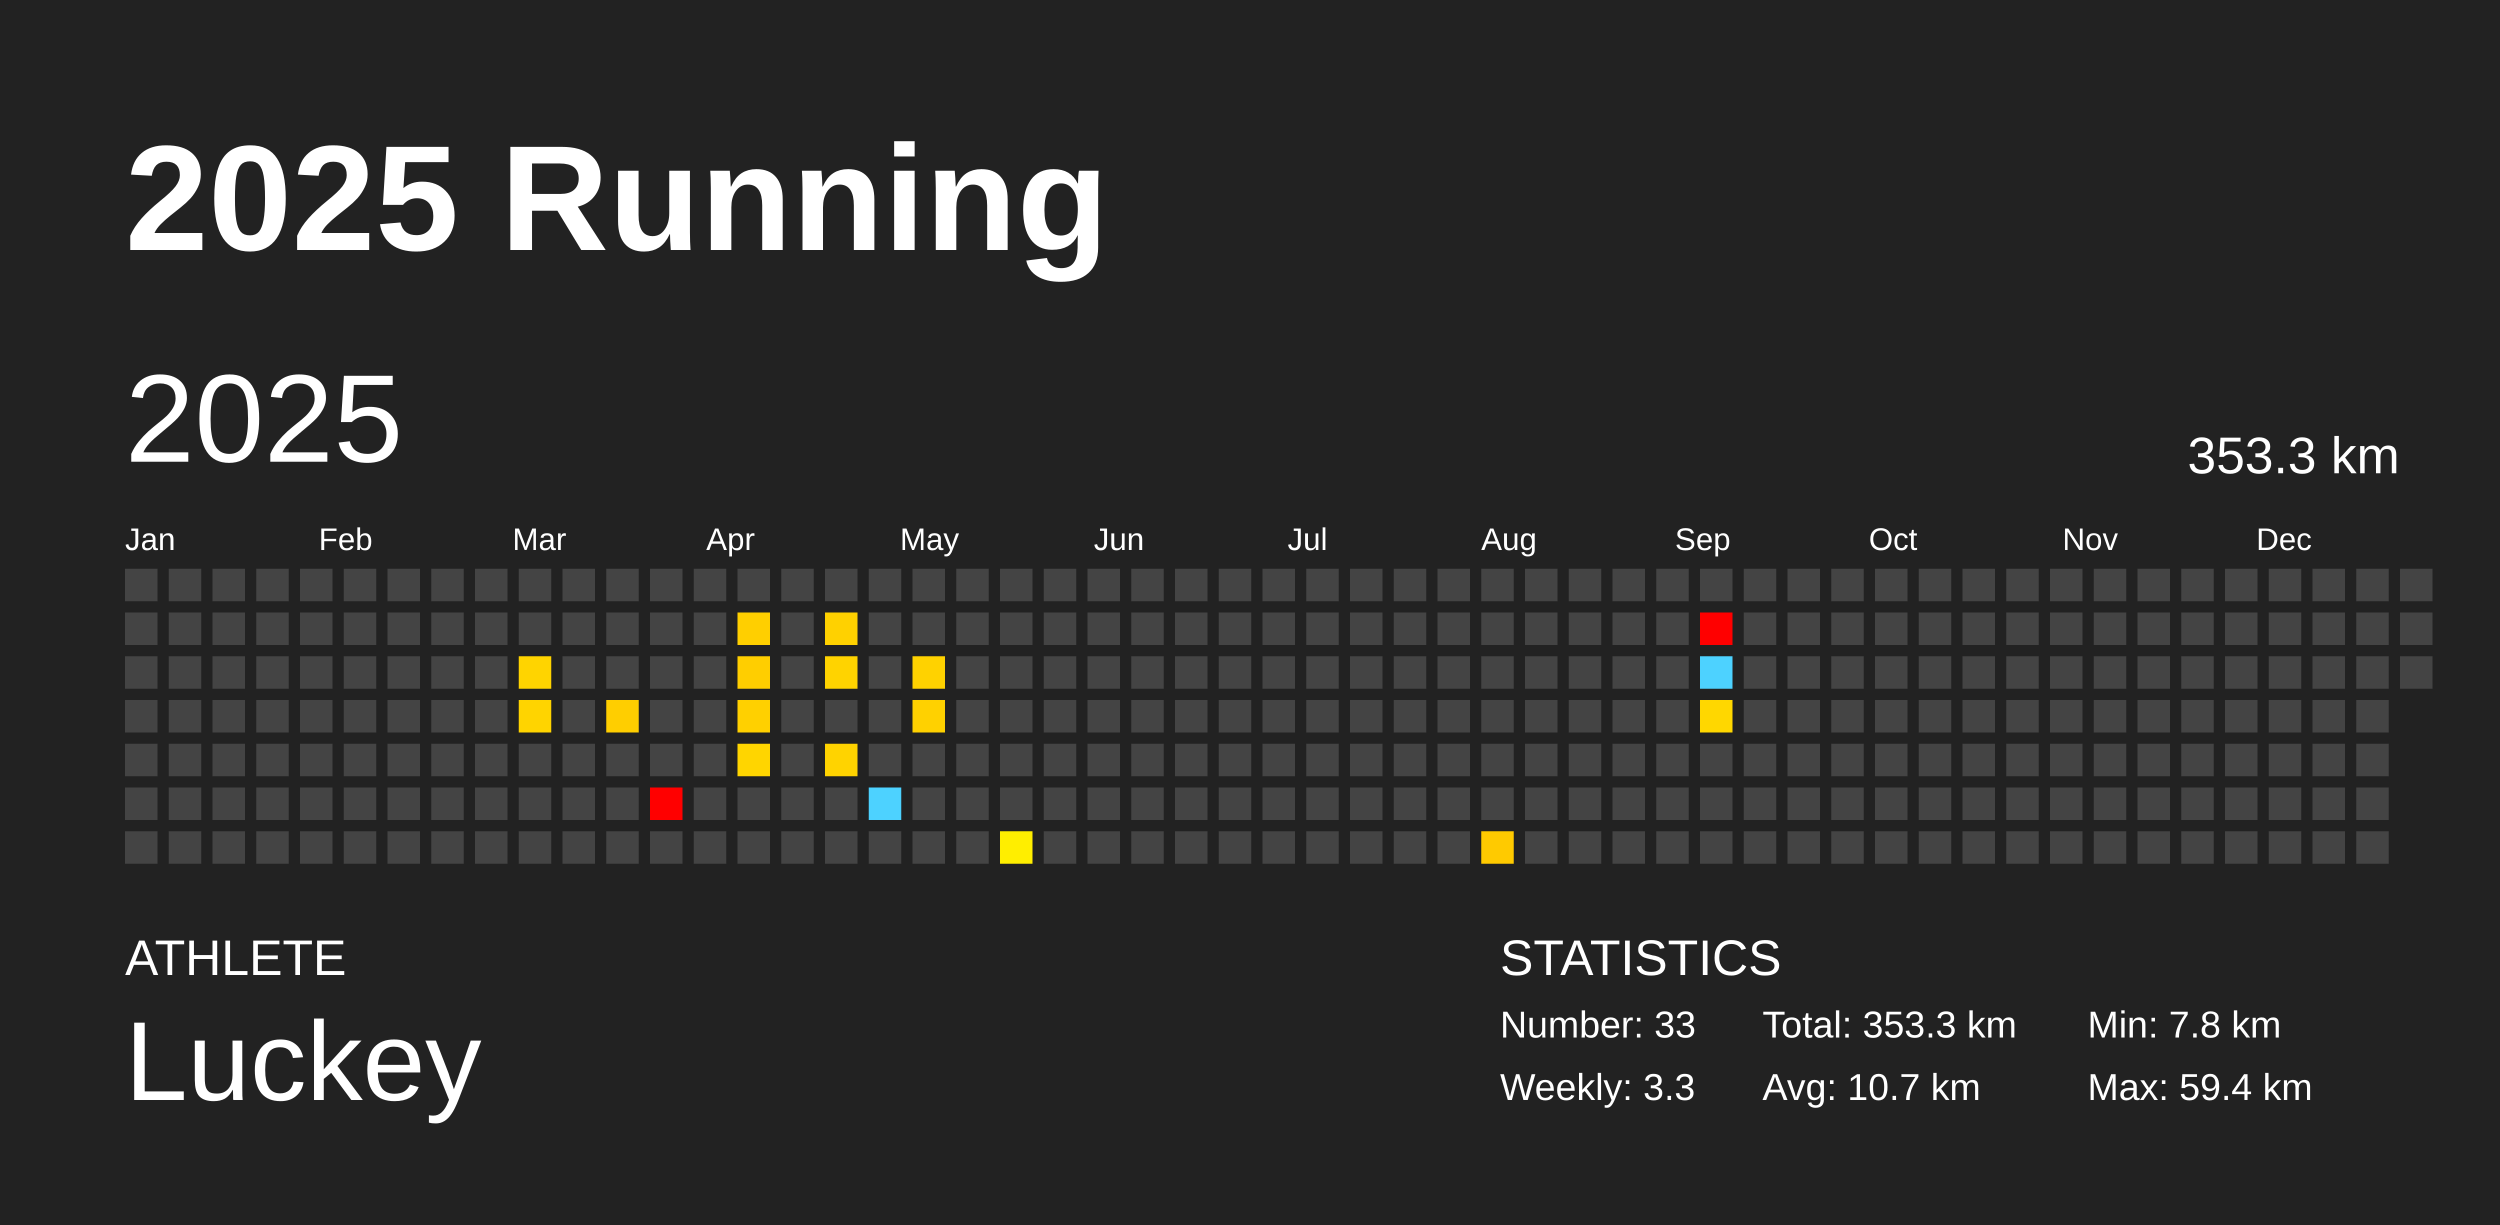
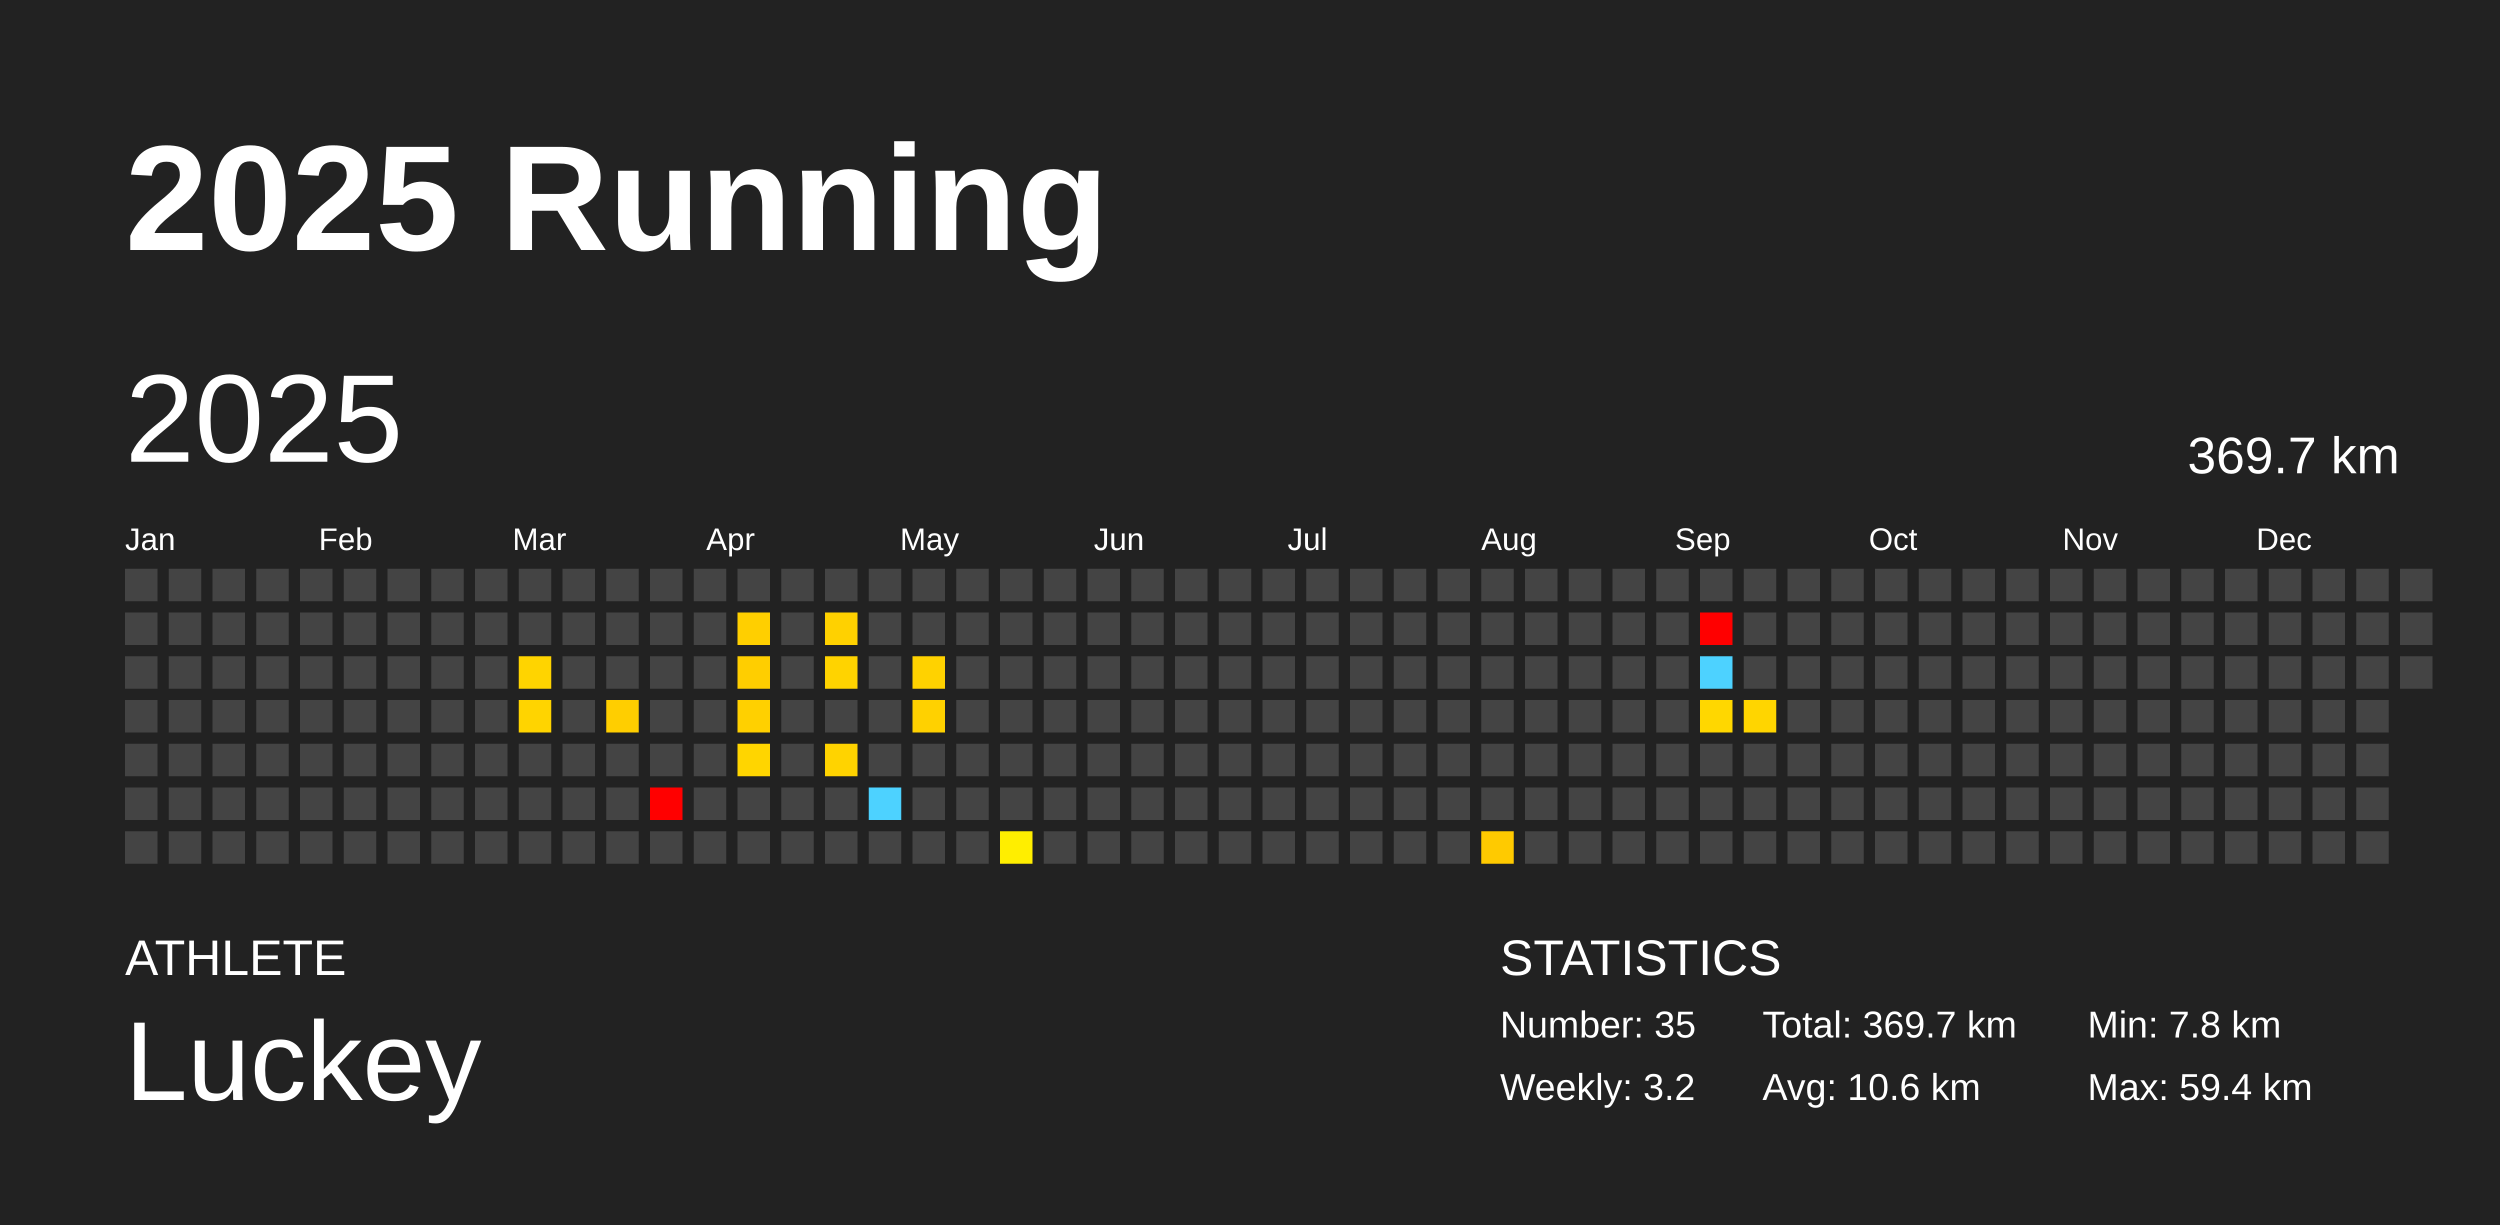
<svg xmlns="http://www.w3.org/2000/svg" baseProfile="full" height="98mm" version="1.1" viewBox="0,0,200,98" width="200mm">
  <defs />
  <rect fill="#222222" height="98" width="200" x="0" y="0" />
  <text fill="#FFFFFF" style="font-size:12px; font-family:Arial; font-weight:bold;" x="10" y="20">2025 Running</text>
  <text fill="#FFFFFF" style="font-size:4px; font-family:Arial" x="10" y="78">ATHLETE</text>
  <text fill="#FFFFFF" style="font-size:9px; font-family:Arial" x="10" y="88">Luckey</text>
  <text fill="#FFFFFF" style="font-size:4px; font-family:Arial" x="120" y="78">STATISTICS</text>
-   <text fill="#FFFFFF" style="font-size:3px; font-family:Arial" x="120" y="83">Number: 33</text>
-   <text fill="#FFFFFF" style="font-size:3px; font-family:Arial" x="120" y="88">Weekly: 3.3</text>
-   <text fill="#FFFFFF" style="font-size:3px; font-family:Arial" x="141" y="83">Total: 353.3 km</text>
-   <text fill="#FFFFFF" style="font-size:3px; font-family:Arial" x="141" y="88">Avg: 10.7 km</text>
+   <text fill="#FFFFFF" style="font-size:3px; font-family:Arial" x="120" y="83">Number: 35</text>
+   <text fill="#FFFFFF" style="font-size:3px; font-family:Arial" x="120" y="88">Weekly: 3.2</text>
+   <text fill="#FFFFFF" style="font-size:3px; font-family:Arial" x="141" y="83">Total: 369.7 km</text>
+   <text fill="#FFFFFF" style="font-size:3px; font-family:Arial" x="141" y="88">Avg: 10.6 km</text>
  <text fill="#FFFFFF" style="font-size:3px; font-family:Arial" x="167" y="83">Min: 7.8 km</text>
  <text fill="#FFFFFF" style="font-size:3px; font-family:Arial" x="167" y="88">Max: 59.4 km</text>
  <text dominant-baseline="hanging" fill="#FFFFFF" style="font-size:10.0px; font-family:Arial;" x="10" y="30">2025</text>
-   <text dominant-baseline="hanging" fill="#FFFFFF" style="font-size:4.125px; font-family:Arial;" x="175" y="35">353.3 km</text>
+   <text dominant-baseline="hanging" fill="#FFFFFF" style="font-size:4.125px; font-family:Arial;" x="175" y="35">369.7 km</text>
  <text fill="#FFFFFF" style="font-size:2.5px; font-family:Arial" x="10.0" y="44">Jan</text>
  <text fill="#FFFFFF" style="font-size:2.5px; font-family:Arial" x="25.5" y="44">Feb</text>
  <text fill="#FFFFFF" style="font-size:2.5px; font-family:Arial" x="41.0" y="44">Mar</text>
  <text fill="#FFFFFF" style="font-size:2.5px; font-family:Arial" x="56.5" y="44">Apr</text>
  <text fill="#FFFFFF" style="font-size:2.5px; font-family:Arial" x="72.0" y="44">May</text>
  <text fill="#FFFFFF" style="font-size:2.5px; font-family:Arial" x="87.5" y="44">Jun</text>
  <text fill="#FFFFFF" style="font-size:2.5px; font-family:Arial" x="103.0" y="44">Jul</text>
  <text fill="#FFFFFF" style="font-size:2.5px; font-family:Arial" x="118.5" y="44">Aug</text>
  <text fill="#FFFFFF" style="font-size:2.5px; font-family:Arial" x="134.0" y="44">Sep</text>
  <text fill="#FFFFFF" style="font-size:2.5px; font-family:Arial" x="149.5" y="44">Oct</text>
  <text fill="#FFFFFF" style="font-size:2.5px; font-family:Arial" x="165.0" y="44">Nov</text>
  <text fill="#FFFFFF" style="font-size:2.5px; font-family:Arial" x="180.5" y="44">Dec</text>
  <rect fill="#444444" height="2.6" width="2.6" x="10.0" y="45.5" />
  <rect fill="#444444" height="2.6" width="2.6" x="10.0" y="49.0" />
  <rect fill="#444444" height="2.6" width="2.6" x="10.0" y="52.5" />
  <rect fill="#444444" height="2.6" width="2.6" x="10.0" y="56.0" />
  <rect fill="#444444" height="2.6" width="2.6" x="10.0" y="59.5" />
  <rect fill="#444444" height="2.6" width="2.6" x="10.0" y="63.0" />
  <rect fill="#444444" height="2.6" width="2.6" x="10.0" y="66.5" />
  <rect fill="#444444" height="2.6" width="2.6" x="13.5" y="45.5" />
  <rect fill="#444444" height="2.6" width="2.6" x="13.5" y="49.0" />
  <rect fill="#444444" height="2.6" width="2.6" x="13.5" y="52.5" />
  <rect fill="#444444" height="2.6" width="2.6" x="13.5" y="56.0" />
  <rect fill="#444444" height="2.6" width="2.6" x="13.5" y="59.5" />
  <rect fill="#444444" height="2.6" width="2.6" x="13.5" y="63.0" />
  <rect fill="#444444" height="2.6" width="2.6" x="13.5" y="66.5" />
  <rect fill="#444444" height="2.6" width="2.6" x="17.0" y="45.5" />
  <rect fill="#444444" height="2.6" width="2.6" x="17.0" y="49.0" />
  <rect fill="#444444" height="2.6" width="2.6" x="17.0" y="52.5" />
  <rect fill="#444444" height="2.6" width="2.6" x="17.0" y="56.0" />
  <rect fill="#444444" height="2.6" width="2.6" x="17.0" y="59.5" />
  <rect fill="#444444" height="2.6" width="2.6" x="17.0" y="63.0" />
  <rect fill="#444444" height="2.6" width="2.6" x="17.0" y="66.5" />
  <rect fill="#444444" height="2.6" width="2.6" x="20.5" y="45.5" />
  <rect fill="#444444" height="2.6" width="2.6" x="20.5" y="49.0" />
  <rect fill="#444444" height="2.6" width="2.6" x="20.5" y="52.5" />
  <rect fill="#444444" height="2.6" width="2.6" x="20.5" y="56.0" />
  <rect fill="#444444" height="2.6" width="2.6" x="20.5" y="59.5" />
  <rect fill="#444444" height="2.6" width="2.6" x="20.5" y="63.0" />
  <rect fill="#444444" height="2.6" width="2.6" x="20.5" y="66.5" />
  <rect fill="#444444" height="2.6" width="2.6" x="24.0" y="45.5" />
  <rect fill="#444444" height="2.6" width="2.6" x="24.0" y="49.0" />
  <rect fill="#444444" height="2.6" width="2.6" x="24.0" y="52.5" />
  <rect fill="#444444" height="2.6" width="2.6" x="24.0" y="56.0" />
  <rect fill="#444444" height="2.6" width="2.6" x="24.0" y="59.5" />
  <rect fill="#444444" height="2.6" width="2.6" x="24.0" y="63.0" />
  <rect fill="#444444" height="2.6" width="2.6" x="24.0" y="66.5" />
  <rect fill="#444444" height="2.6" width="2.6" x="27.5" y="45.5" />
  <rect fill="#444444" height="2.6" width="2.6" x="27.5" y="49.0" />
  <rect fill="#444444" height="2.6" width="2.6" x="27.5" y="52.5" />
  <rect fill="#444444" height="2.6" width="2.6" x="27.5" y="56.0" />
  <rect fill="#444444" height="2.6" width="2.6" x="27.5" y="59.5" />
  <rect fill="#444444" height="2.6" width="2.6" x="27.5" y="63.0" />
  <rect fill="#444444" height="2.6" width="2.6" x="27.5" y="66.5" />
  <rect fill="#444444" height="2.6" width="2.6" x="31.0" y="45.5" />
  <rect fill="#444444" height="2.6" width="2.6" x="31.0" y="49.0" />
  <rect fill="#444444" height="2.6" width="2.6" x="31.0" y="52.5" />
  <rect fill="#444444" height="2.6" width="2.6" x="31.0" y="56.0" />
  <rect fill="#444444" height="2.6" width="2.6" x="31.0" y="59.5" />
  <rect fill="#444444" height="2.6" width="2.6" x="31.0" y="63.0" />
  <rect fill="#444444" height="2.6" width="2.6" x="31.0" y="66.5" />
  <rect fill="#444444" height="2.6" width="2.6" x="34.5" y="45.5" />
  <rect fill="#444444" height="2.6" width="2.6" x="34.5" y="49.0" />
  <rect fill="#444444" height="2.6" width="2.6" x="34.5" y="52.5" />
  <rect fill="#444444" height="2.6" width="2.6" x="34.5" y="56.0" />
  <rect fill="#444444" height="2.6" width="2.6" x="34.5" y="59.5" />
  <rect fill="#444444" height="2.6" width="2.6" x="34.5" y="63.0" />
  <rect fill="#444444" height="2.6" width="2.6" x="34.5" y="66.5" />
  <rect fill="#444444" height="2.6" width="2.6" x="38.0" y="45.5" />
  <rect fill="#444444" height="2.6" width="2.6" x="38.0" y="49.0" />
  <rect fill="#444444" height="2.6" width="2.6" x="38.0" y="52.5" />
  <rect fill="#444444" height="2.6" width="2.6" x="38.0" y="56.0" />
  <rect fill="#444444" height="2.6" width="2.6" x="38.0" y="59.5" />
  <rect fill="#444444" height="2.6" width="2.6" x="38.0" y="63.0" />
  <rect fill="#444444" height="2.6" width="2.6" x="38.0" y="66.5" />
  <rect fill="#444444" height="2.6" width="2.6" x="41.5" y="45.5" />
  <rect fill="#444444" height="2.6" width="2.6" x="41.5" y="49.0" />
  <rect fill="#ffd400" height="2.6" width="2.6" x="41.5" y="52.5" />
  <rect fill="#ffd400" height="2.6" width="2.6" x="41.5" y="56.0" />
  <rect fill="#444444" height="2.6" width="2.6" x="41.5" y="59.5" />
  <rect fill="#444444" height="2.6" width="2.6" x="41.5" y="63.0" />
  <rect fill="#444444" height="2.6" width="2.6" x="41.5" y="66.5" />
  <rect fill="#444444" height="2.6" width="2.6" x="45.0" y="45.5" />
  <rect fill="#444444" height="2.6" width="2.6" x="45.0" y="49.0" />
  <rect fill="#444444" height="2.6" width="2.6" x="45.0" y="52.5" />
  <rect fill="#444444" height="2.6" width="2.6" x="45.0" y="56.0" />
  <rect fill="#444444" height="2.6" width="2.6" x="45.0" y="59.5" />
  <rect fill="#444444" height="2.6" width="2.6" x="45.0" y="63.0" />
  <rect fill="#444444" height="2.6" width="2.6" x="45.0" y="66.5" />
  <rect fill="#444444" height="2.6" width="2.6" x="48.5" y="45.5" />
  <rect fill="#444444" height="2.6" width="2.6" x="48.5" y="49.0" />
  <rect fill="#444444" height="2.6" width="2.6" x="48.5" y="52.5" />
  <rect fill="#ffce00" height="2.6" width="2.6" x="48.5" y="56.0" />
  <rect fill="#444444" height="2.6" width="2.6" x="48.5" y="59.5" />
  <rect fill="#444444" height="2.6" width="2.6" x="48.5" y="63.0" />
  <rect fill="#444444" height="2.6" width="2.6" x="48.5" y="66.5" />
  <rect fill="#444444" height="2.6" width="2.6" x="52.0" y="45.5" />
  <rect fill="#444444" height="2.6" width="2.6" x="52.0" y="49.0" />
  <rect fill="#444444" height="2.6" width="2.6" x="52.0" y="52.5" />
  <rect fill="#444444" height="2.6" width="2.6" x="52.0" y="56.0" />
  <rect fill="#444444" height="2.6" width="2.6" x="52.0" y="59.5" />
  <rect fill="red" height="2.6" width="2.6" x="52.0" y="63.0" />
  <rect fill="#444444" height="2.6" width="2.6" x="52.0" y="66.5" />
  <rect fill="#444444" height="2.6" width="2.6" x="55.5" y="45.5" />
  <rect fill="#444444" height="2.6" width="2.6" x="55.5" y="49.0" />
  <rect fill="#444444" height="2.6" width="2.6" x="55.5" y="52.5" />
  <rect fill="#444444" height="2.6" width="2.6" x="55.5" y="56.0" />
  <rect fill="#444444" height="2.6" width="2.6" x="55.5" y="59.5" />
  <rect fill="#444444" height="2.6" width="2.6" x="55.5" y="63.0" />
  <rect fill="#444444" height="2.6" width="2.6" x="55.5" y="66.5" />
  <rect fill="#444444" height="2.6" width="2.6" x="59.0" y="45.5" />
  <rect fill="#ffcf00" height="2.6" width="2.6" x="59.0" y="49.0" />
  <rect fill="#ffce00" height="2.6" width="2.6" x="59.0" y="52.5" />
  <rect fill="#ffd000" height="2.6" width="2.6" x="59.0" y="56.0" />
  <rect fill="#ffd500" height="2.6" width="2.6" x="59.0" y="59.5" />
  <rect fill="#444444" height="2.6" width="2.6" x="59.0" y="63.0" />
  <rect fill="#444444" height="2.6" width="2.6" x="59.0" y="66.5" />
  <rect fill="#444444" height="2.6" width="2.6" x="62.5" y="45.5" />
  <rect fill="#444444" height="2.6" width="2.6" x="62.5" y="49.0" />
  <rect fill="#444444" height="2.6" width="2.6" x="62.5" y="52.5" />
  <rect fill="#444444" height="2.6" width="2.6" x="62.5" y="56.0" />
  <rect fill="#444444" height="2.6" width="2.6" x="62.5" y="59.5" />
  <rect fill="#444444" height="2.6" width="2.6" x="62.5" y="63.0" />
  <rect fill="#444444" height="2.6" width="2.6" x="62.5" y="66.5" />
  <rect fill="#444444" height="2.6" width="2.6" x="66.0" y="45.5" />
  <rect fill="#ffd100" height="2.6" width="2.6" x="66.0" y="49.0" />
  <rect fill="#ffd300" height="2.6" width="2.6" x="66.0" y="52.5" />
  <rect fill="#444444" height="2.6" width="2.6" x="66.0" y="56.0" />
  <rect fill="#ffd300" height="2.6" width="2.6" x="66.0" y="59.5" />
  <rect fill="#444444" height="2.6" width="2.6" x="66.0" y="63.0" />
  <rect fill="#444444" height="2.6" width="2.6" x="66.0" y="66.5" />
  <rect fill="#444444" height="2.6" width="2.6" x="69.5" y="45.5" />
  <rect fill="#444444" height="2.6" width="2.6" x="69.5" y="49.0" />
  <rect fill="#444444" height="2.6" width="2.6" x="69.5" y="52.5" />
  <rect fill="#444444" height="2.6" width="2.6" x="69.5" y="56.0" />
  <rect fill="#444444" height="2.6" width="2.6" x="69.5" y="59.5" />
  <rect fill="#4dd2ff" height="2.6" width="2.6" x="69.5" y="63.0" />
  <rect fill="#444444" height="2.6" width="2.6" x="69.5" y="66.5" />
  <rect fill="#444444" height="2.6" width="2.6" x="73.0" y="45.5" />
  <rect fill="#444444" height="2.6" width="2.6" x="73.0" y="49.0" />
  <rect fill="#ffd200" height="2.6" width="2.6" x="73.0" y="52.5" />
  <rect fill="#ffd100" height="2.6" width="2.6" x="73.0" y="56.0" />
  <rect fill="#444444" height="2.6" width="2.6" x="73.0" y="59.5" />
  <rect fill="#444444" height="2.6" width="2.6" x="73.0" y="63.0" />
  <rect fill="#444444" height="2.6" width="2.6" x="73.0" y="66.5" />
  <rect fill="#444444" height="2.6" width="2.6" x="76.5" y="45.5" />
  <rect fill="#444444" height="2.6" width="2.6" x="76.5" y="49.0" />
  <rect fill="#444444" height="2.6" width="2.6" x="76.5" y="52.5" />
  <rect fill="#444444" height="2.6" width="2.6" x="76.5" y="56.0" />
  <rect fill="#444444" height="2.6" width="2.6" x="76.5" y="59.5" />
  <rect fill="#444444" height="2.6" width="2.6" x="76.5" y="63.0" />
  <rect fill="#444444" height="2.6" width="2.6" x="76.5" y="66.5" />
  <rect fill="#444444" height="2.6" width="2.6" x="80.0" y="45.5" />
  <rect fill="#444444" height="2.6" width="2.6" x="80.0" y="49.0" />
  <rect fill="#444444" height="2.6" width="2.6" x="80.0" y="52.5" />
  <rect fill="#444444" height="2.6" width="2.6" x="80.0" y="56.0" />
  <rect fill="#444444" height="2.6" width="2.6" x="80.0" y="59.5" />
  <rect fill="#444444" height="2.6" width="2.6" x="80.0" y="63.0" />
  <rect fill="#ffee00" height="2.6" width="2.6" x="80.0" y="66.5" />
  <rect fill="#444444" height="2.6" width="2.6" x="83.5" y="45.5" />
  <rect fill="#444444" height="2.6" width="2.6" x="83.5" y="49.0" />
  <rect fill="#444444" height="2.6" width="2.6" x="83.5" y="52.5" />
  <rect fill="#444444" height="2.6" width="2.6" x="83.5" y="56.0" />
  <rect fill="#444444" height="2.6" width="2.6" x="83.5" y="59.5" />
  <rect fill="#444444" height="2.6" width="2.6" x="83.5" y="63.0" />
  <rect fill="#444444" height="2.6" width="2.6" x="83.5" y="66.5" />
  <rect fill="#444444" height="2.6" width="2.6" x="87.0" y="45.5" />
  <rect fill="#444444" height="2.6" width="2.6" x="87.0" y="49.0" />
  <rect fill="#444444" height="2.6" width="2.6" x="87.0" y="52.5" />
  <rect fill="#444444" height="2.6" width="2.6" x="87.0" y="56.0" />
  <rect fill="#444444" height="2.6" width="2.6" x="87.0" y="59.5" />
  <rect fill="#444444" height="2.6" width="2.6" x="87.0" y="63.0" />
  <rect fill="#444444" height="2.6" width="2.6" x="87.0" y="66.5" />
  <rect fill="#444444" height="2.6" width="2.6" x="90.5" y="45.5" />
  <rect fill="#444444" height="2.6" width="2.6" x="90.5" y="49.0" />
  <rect fill="#444444" height="2.6" width="2.6" x="90.5" y="52.5" />
  <rect fill="#444444" height="2.6" width="2.6" x="90.5" y="56.0" />
  <rect fill="#444444" height="2.6" width="2.6" x="90.5" y="59.5" />
  <rect fill="#444444" height="2.6" width="2.6" x="90.5" y="63.0" />
  <rect fill="#444444" height="2.6" width="2.6" x="90.5" y="66.5" />
  <rect fill="#444444" height="2.6" width="2.6" x="94.0" y="45.5" />
  <rect fill="#444444" height="2.6" width="2.6" x="94.0" y="49.0" />
  <rect fill="#444444" height="2.6" width="2.6" x="94.0" y="52.5" />
  <rect fill="#444444" height="2.6" width="2.6" x="94.0" y="56.0" />
  <rect fill="#444444" height="2.6" width="2.6" x="94.0" y="59.5" />
  <rect fill="#444444" height="2.6" width="2.6" x="94.0" y="63.0" />
  <rect fill="#444444" height="2.6" width="2.6" x="94.0" y="66.5" />
  <rect fill="#444444" height="2.6" width="2.6" x="97.5" y="45.5" />
  <rect fill="#444444" height="2.6" width="2.6" x="97.5" y="49.0" />
  <rect fill="#444444" height="2.6" width="2.6" x="97.5" y="52.5" />
  <rect fill="#444444" height="2.6" width="2.6" x="97.5" y="56.0" />
  <rect fill="#444444" height="2.6" width="2.6" x="97.5" y="59.5" />
  <rect fill="#444444" height="2.6" width="2.6" x="97.5" y="63.0" />
  <rect fill="#444444" height="2.6" width="2.6" x="97.5" y="66.5" />
  <rect fill="#444444" height="2.6" width="2.6" x="101.0" y="45.5" />
  <rect fill="#444444" height="2.6" width="2.6" x="101.0" y="49.0" />
  <rect fill="#444444" height="2.6" width="2.6" x="101.0" y="52.5" />
  <rect fill="#444444" height="2.6" width="2.6" x="101.0" y="56.0" />
  <rect fill="#444444" height="2.6" width="2.6" x="101.0" y="59.5" />
  <rect fill="#444444" height="2.6" width="2.6" x="101.0" y="63.0" />
  <rect fill="#444444" height="2.6" width="2.6" x="101.0" y="66.5" />
  <rect fill="#444444" height="2.6" width="2.6" x="104.5" y="45.5" />
  <rect fill="#444444" height="2.6" width="2.6" x="104.5" y="49.0" />
  <rect fill="#444444" height="2.6" width="2.6" x="104.5" y="52.5" />
  <rect fill="#444444" height="2.6" width="2.6" x="104.5" y="56.0" />
  <rect fill="#444444" height="2.6" width="2.6" x="104.5" y="59.5" />
  <rect fill="#444444" height="2.6" width="2.6" x="104.5" y="63.0" />
  <rect fill="#444444" height="2.6" width="2.6" x="104.5" y="66.5" />
  <rect fill="#444444" height="2.6" width="2.6" x="108.0" y="45.5" />
  <rect fill="#444444" height="2.6" width="2.6" x="108.0" y="49.0" />
  <rect fill="#444444" height="2.6" width="2.6" x="108.0" y="52.5" />
  <rect fill="#444444" height="2.6" width="2.6" x="108.0" y="56.0" />
  <rect fill="#444444" height="2.6" width="2.6" x="108.0" y="59.5" />
  <rect fill="#444444" height="2.6" width="2.6" x="108.0" y="63.0" />
  <rect fill="#444444" height="2.6" width="2.6" x="108.0" y="66.5" />
  <rect fill="#444444" height="2.6" width="2.6" x="111.5" y="45.5" />
  <rect fill="#444444" height="2.6" width="2.6" x="111.5" y="49.0" />
  <rect fill="#444444" height="2.6" width="2.6" x="111.5" y="52.5" />
  <rect fill="#444444" height="2.6" width="2.6" x="111.5" y="56.0" />
  <rect fill="#444444" height="2.6" width="2.6" x="111.5" y="59.5" />
  <rect fill="#444444" height="2.6" width="2.6" x="111.5" y="63.0" />
  <rect fill="#444444" height="2.6" width="2.6" x="111.5" y="66.5" />
  <rect fill="#444444" height="2.6" width="2.6" x="115.0" y="45.5" />
  <rect fill="#444444" height="2.6" width="2.6" x="115.0" y="49.0" />
  <rect fill="#444444" height="2.6" width="2.6" x="115.0" y="52.5" />
  <rect fill="#444444" height="2.6" width="2.6" x="115.0" y="56.0" />
  <rect fill="#444444" height="2.6" width="2.6" x="115.0" y="59.5" />
  <rect fill="#444444" height="2.6" width="2.6" x="115.0" y="63.0" />
  <rect fill="#444444" height="2.6" width="2.6" x="115.0" y="66.5" />
  <rect fill="#444444" height="2.6" width="2.6" x="118.5" y="45.5" />
  <rect fill="#444444" height="2.6" width="2.6" x="118.5" y="49.0" />
  <rect fill="#444444" height="2.6" width="2.6" x="118.5" y="52.5" />
  <rect fill="#444444" height="2.6" width="2.6" x="118.5" y="56.0" />
  <rect fill="#444444" height="2.6" width="2.6" x="118.5" y="59.5" />
  <rect fill="#444444" height="2.6" width="2.6" x="118.5" y="63.0" />
  <rect fill="#ffca00" height="2.6" width="2.6" x="118.5" y="66.5" />
  <rect fill="#444444" height="2.6" width="2.6" x="122.0" y="45.5" />
  <rect fill="#444444" height="2.6" width="2.6" x="122.0" y="49.0" />
  <rect fill="#444444" height="2.6" width="2.6" x="122.0" y="52.5" />
  <rect fill="#444444" height="2.6" width="2.6" x="122.0" y="56.0" />
  <rect fill="#444444" height="2.6" width="2.6" x="122.0" y="59.5" />
  <rect fill="#444444" height="2.6" width="2.6" x="122.0" y="63.0" />
  <rect fill="#444444" height="2.6" width="2.6" x="122.0" y="66.5" />
  <rect fill="#444444" height="2.6" width="2.6" x="125.5" y="45.5" />
  <rect fill="#444444" height="2.6" width="2.6" x="125.5" y="49.0" />
  <rect fill="#444444" height="2.6" width="2.6" x="125.5" y="52.5" />
  <rect fill="#444444" height="2.6" width="2.6" x="125.5" y="56.0" />
  <rect fill="#444444" height="2.6" width="2.6" x="125.5" y="59.5" />
  <rect fill="#444444" height="2.6" width="2.6" x="125.5" y="63.0" />
  <rect fill="#444444" height="2.6" width="2.6" x="125.5" y="66.5" />
  <rect fill="#444444" height="2.6" width="2.6" x="129.0" y="45.5" />
  <rect fill="#444444" height="2.6" width="2.6" x="129.0" y="49.0" />
  <rect fill="#444444" height="2.6" width="2.6" x="129.0" y="52.5" />
  <rect fill="#444444" height="2.6" width="2.6" x="129.0" y="56.0" />
  <rect fill="#444444" height="2.6" width="2.6" x="129.0" y="59.5" />
  <rect fill="#444444" height="2.6" width="2.6" x="129.0" y="63.0" />
  <rect fill="#444444" height="2.6" width="2.6" x="129.0" y="66.5" />
  <rect fill="#444444" height="2.6" width="2.6" x="132.5" y="45.5" />
  <rect fill="#444444" height="2.6" width="2.6" x="132.5" y="49.0" />
  <rect fill="#444444" height="2.6" width="2.6" x="132.5" y="52.5" />
  <rect fill="#444444" height="2.6" width="2.6" x="132.5" y="56.0" />
  <rect fill="#444444" height="2.6" width="2.6" x="132.5" y="59.5" />
  <rect fill="#444444" height="2.6" width="2.6" x="132.5" y="63.0" />
  <rect fill="#444444" height="2.6" width="2.6" x="132.5" y="66.5" />
  <rect fill="#444444" height="2.6" width="2.6" x="136.0" y="45.5" />
  <rect fill="red" height="2.6" width="2.6" x="136.0" y="49.0" />
  <rect fill="#4dd2ff" height="2.6" width="2.6" x="136.0" y="52.5" />
  <rect fill="#ffd700" height="2.6" width="2.6" x="136.0" y="56.0" />
  <rect fill="#444444" height="2.6" width="2.6" x="136.0" y="59.5" />
  <rect fill="#444444" height="2.6" width="2.6" x="136.0" y="63.0" />
  <rect fill="#444444" height="2.6" width="2.6" x="136.0" y="66.5" />
  <rect fill="#444444" height="2.6" width="2.6" x="139.5" y="45.5" />
  <rect fill="#444444" height="2.6" width="2.6" x="139.5" y="49.0" />
  <rect fill="#444444" height="2.6" width="2.6" x="139.5" y="52.5" />
-   <rect fill="#444444" height="2.6" width="2.6" x="139.5" y="56.0" />
+   <rect fill="#ffd500" height="2.6" width="2.6" x="139.5" y="56.0" />
  <rect fill="#444444" height="2.6" width="2.6" x="139.5" y="59.5" />
  <rect fill="#444444" height="2.6" width="2.6" x="139.5" y="63.0" />
  <rect fill="#444444" height="2.6" width="2.6" x="139.5" y="66.5" />
  <rect fill="#444444" height="2.6" width="2.6" x="143.0" y="45.5" />
  <rect fill="#444444" height="2.6" width="2.6" x="143.0" y="49.0" />
  <rect fill="#444444" height="2.6" width="2.6" x="143.0" y="52.5" />
  <rect fill="#444444" height="2.6" width="2.6" x="143.0" y="56.0" />
  <rect fill="#444444" height="2.6" width="2.6" x="143.0" y="59.5" />
  <rect fill="#444444" height="2.6" width="2.6" x="143.0" y="63.0" />
  <rect fill="#444444" height="2.6" width="2.6" x="143.0" y="66.5" />
  <rect fill="#444444" height="2.6" width="2.6" x="146.5" y="45.5" />
  <rect fill="#444444" height="2.6" width="2.6" x="146.5" y="49.0" />
  <rect fill="#444444" height="2.6" width="2.6" x="146.5" y="52.5" />
  <rect fill="#444444" height="2.6" width="2.6" x="146.5" y="56.0" />
  <rect fill="#444444" height="2.6" width="2.6" x="146.5" y="59.5" />
  <rect fill="#444444" height="2.6" width="2.6" x="146.5" y="63.0" />
  <rect fill="#444444" height="2.6" width="2.6" x="146.5" y="66.5" />
  <rect fill="#444444" height="2.6" width="2.6" x="150.0" y="45.5" />
  <rect fill="#444444" height="2.6" width="2.6" x="150.0" y="49.0" />
  <rect fill="#444444" height="2.6" width="2.6" x="150.0" y="52.5" />
  <rect fill="#444444" height="2.6" width="2.6" x="150.0" y="56.0" />
  <rect fill="#444444" height="2.6" width="2.6" x="150.0" y="59.5" />
  <rect fill="#444444" height="2.6" width="2.6" x="150.0" y="63.0" />
  <rect fill="#444444" height="2.6" width="2.6" x="150.0" y="66.5" />
  <rect fill="#444444" height="2.6" width="2.6" x="153.5" y="45.5" />
  <rect fill="#444444" height="2.6" width="2.6" x="153.5" y="49.0" />
  <rect fill="#444444" height="2.6" width="2.6" x="153.5" y="52.5" />
  <rect fill="#444444" height="2.6" width="2.6" x="153.5" y="56.0" />
  <rect fill="#444444" height="2.6" width="2.6" x="153.5" y="59.5" />
  <rect fill="#444444" height="2.6" width="2.6" x="153.5" y="63.0" />
  <rect fill="#444444" height="2.6" width="2.6" x="153.5" y="66.5" />
  <rect fill="#444444" height="2.6" width="2.6" x="157.0" y="45.5" />
  <rect fill="#444444" height="2.6" width="2.6" x="157.0" y="49.0" />
  <rect fill="#444444" height="2.6" width="2.6" x="157.0" y="52.5" />
  <rect fill="#444444" height="2.6" width="2.6" x="157.0" y="56.0" />
  <rect fill="#444444" height="2.6" width="2.6" x="157.0" y="59.5" />
  <rect fill="#444444" height="2.6" width="2.6" x="157.0" y="63.0" />
  <rect fill="#444444" height="2.6" width="2.6" x="157.0" y="66.5" />
  <rect fill="#444444" height="2.6" width="2.6" x="160.5" y="45.5" />
  <rect fill="#444444" height="2.6" width="2.6" x="160.5" y="49.0" />
  <rect fill="#444444" height="2.6" width="2.6" x="160.5" y="52.5" />
  <rect fill="#444444" height="2.6" width="2.6" x="160.5" y="56.0" />
  <rect fill="#444444" height="2.6" width="2.6" x="160.5" y="59.5" />
  <rect fill="#444444" height="2.6" width="2.6" x="160.5" y="63.0" />
  <rect fill="#444444" height="2.6" width="2.6" x="160.5" y="66.5" />
  <rect fill="#444444" height="2.6" width="2.6" x="164.0" y="45.5" />
  <rect fill="#444444" height="2.6" width="2.6" x="164.0" y="49.0" />
  <rect fill="#444444" height="2.6" width="2.6" x="164.0" y="52.5" />
  <rect fill="#444444" height="2.6" width="2.6" x="164.0" y="56.0" />
  <rect fill="#444444" height="2.6" width="2.6" x="164.0" y="59.5" />
  <rect fill="#444444" height="2.6" width="2.6" x="164.0" y="63.0" />
  <rect fill="#444444" height="2.6" width="2.6" x="164.0" y="66.5" />
  <rect fill="#444444" height="2.6" width="2.6" x="167.5" y="45.5" />
  <rect fill="#444444" height="2.6" width="2.6" x="167.5" y="49.0" />
  <rect fill="#444444" height="2.6" width="2.6" x="167.5" y="52.5" />
  <rect fill="#444444" height="2.6" width="2.6" x="167.5" y="56.0" />
  <rect fill="#444444" height="2.6" width="2.6" x="167.5" y="59.5" />
  <rect fill="#444444" height="2.6" width="2.6" x="167.5" y="63.0" />
  <rect fill="#444444" height="2.6" width="2.6" x="167.5" y="66.5" />
  <rect fill="#444444" height="2.6" width="2.6" x="171.0" y="45.5" />
  <rect fill="#444444" height="2.6" width="2.6" x="171.0" y="49.0" />
  <rect fill="#444444" height="2.6" width="2.6" x="171.0" y="52.5" />
  <rect fill="#444444" height="2.6" width="2.6" x="171.0" y="56.0" />
  <rect fill="#444444" height="2.6" width="2.6" x="171.0" y="59.5" />
  <rect fill="#444444" height="2.6" width="2.6" x="171.0" y="63.0" />
  <rect fill="#444444" height="2.6" width="2.6" x="171.0" y="66.5" />
  <rect fill="#444444" height="2.6" width="2.6" x="174.5" y="45.5" />
  <rect fill="#444444" height="2.6" width="2.6" x="174.5" y="49.0" />
  <rect fill="#444444" height="2.6" width="2.6" x="174.5" y="52.5" />
  <rect fill="#444444" height="2.6" width="2.6" x="174.5" y="56.0" />
  <rect fill="#444444" height="2.6" width="2.6" x="174.5" y="59.5" />
  <rect fill="#444444" height="2.6" width="2.6" x="174.5" y="63.0" />
  <rect fill="#444444" height="2.6" width="2.6" x="174.5" y="66.5" />
  <rect fill="#444444" height="2.6" width="2.6" x="178.0" y="45.5" />
  <rect fill="#444444" height="2.6" width="2.6" x="178.0" y="49.0" />
  <rect fill="#444444" height="2.6" width="2.6" x="178.0" y="52.5" />
  <rect fill="#444444" height="2.6" width="2.6" x="178.0" y="56.0" />
  <rect fill="#444444" height="2.6" width="2.6" x="178.0" y="59.5" />
  <rect fill="#444444" height="2.6" width="2.6" x="178.0" y="63.0" />
  <rect fill="#444444" height="2.6" width="2.6" x="178.0" y="66.5" />
  <rect fill="#444444" height="2.6" width="2.6" x="181.5" y="45.5" />
  <rect fill="#444444" height="2.6" width="2.6" x="181.5" y="49.0" />
  <rect fill="#444444" height="2.6" width="2.6" x="181.5" y="52.5" />
  <rect fill="#444444" height="2.6" width="2.6" x="181.5" y="56.0" />
  <rect fill="#444444" height="2.6" width="2.6" x="181.5" y="59.5" />
  <rect fill="#444444" height="2.6" width="2.6" x="181.5" y="63.0" />
  <rect fill="#444444" height="2.6" width="2.6" x="181.5" y="66.5" />
  <rect fill="#444444" height="2.6" width="2.6" x="185.0" y="45.5" />
  <rect fill="#444444" height="2.6" width="2.6" x="185.0" y="49.0" />
  <rect fill="#444444" height="2.6" width="2.6" x="185.0" y="52.5" />
  <rect fill="#444444" height="2.6" width="2.6" x="185.0" y="56.0" />
  <rect fill="#444444" height="2.6" width="2.6" x="185.0" y="59.5" />
  <rect fill="#444444" height="2.6" width="2.6" x="185.0" y="63.0" />
  <rect fill="#444444" height="2.6" width="2.6" x="185.0" y="66.5" />
  <rect fill="#444444" height="2.6" width="2.6" x="188.5" y="45.5" />
  <rect fill="#444444" height="2.6" width="2.6" x="188.5" y="49.0" />
  <rect fill="#444444" height="2.6" width="2.6" x="188.5" y="52.5" />
  <rect fill="#444444" height="2.6" width="2.6" x="188.5" y="56.0" />
  <rect fill="#444444" height="2.6" width="2.6" x="188.5" y="59.5" />
  <rect fill="#444444" height="2.6" width="2.6" x="188.5" y="63.0" />
  <rect fill="#444444" height="2.6" width="2.6" x="188.5" y="66.5" />
  <rect fill="#444444" height="2.6" width="2.6" x="192.0" y="45.5" />
  <rect fill="#444444" height="2.6" width="2.6" x="192.0" y="49.0" />
  <rect fill="#444444" height="2.6" width="2.6" x="192.0" y="52.5" />
</svg>
